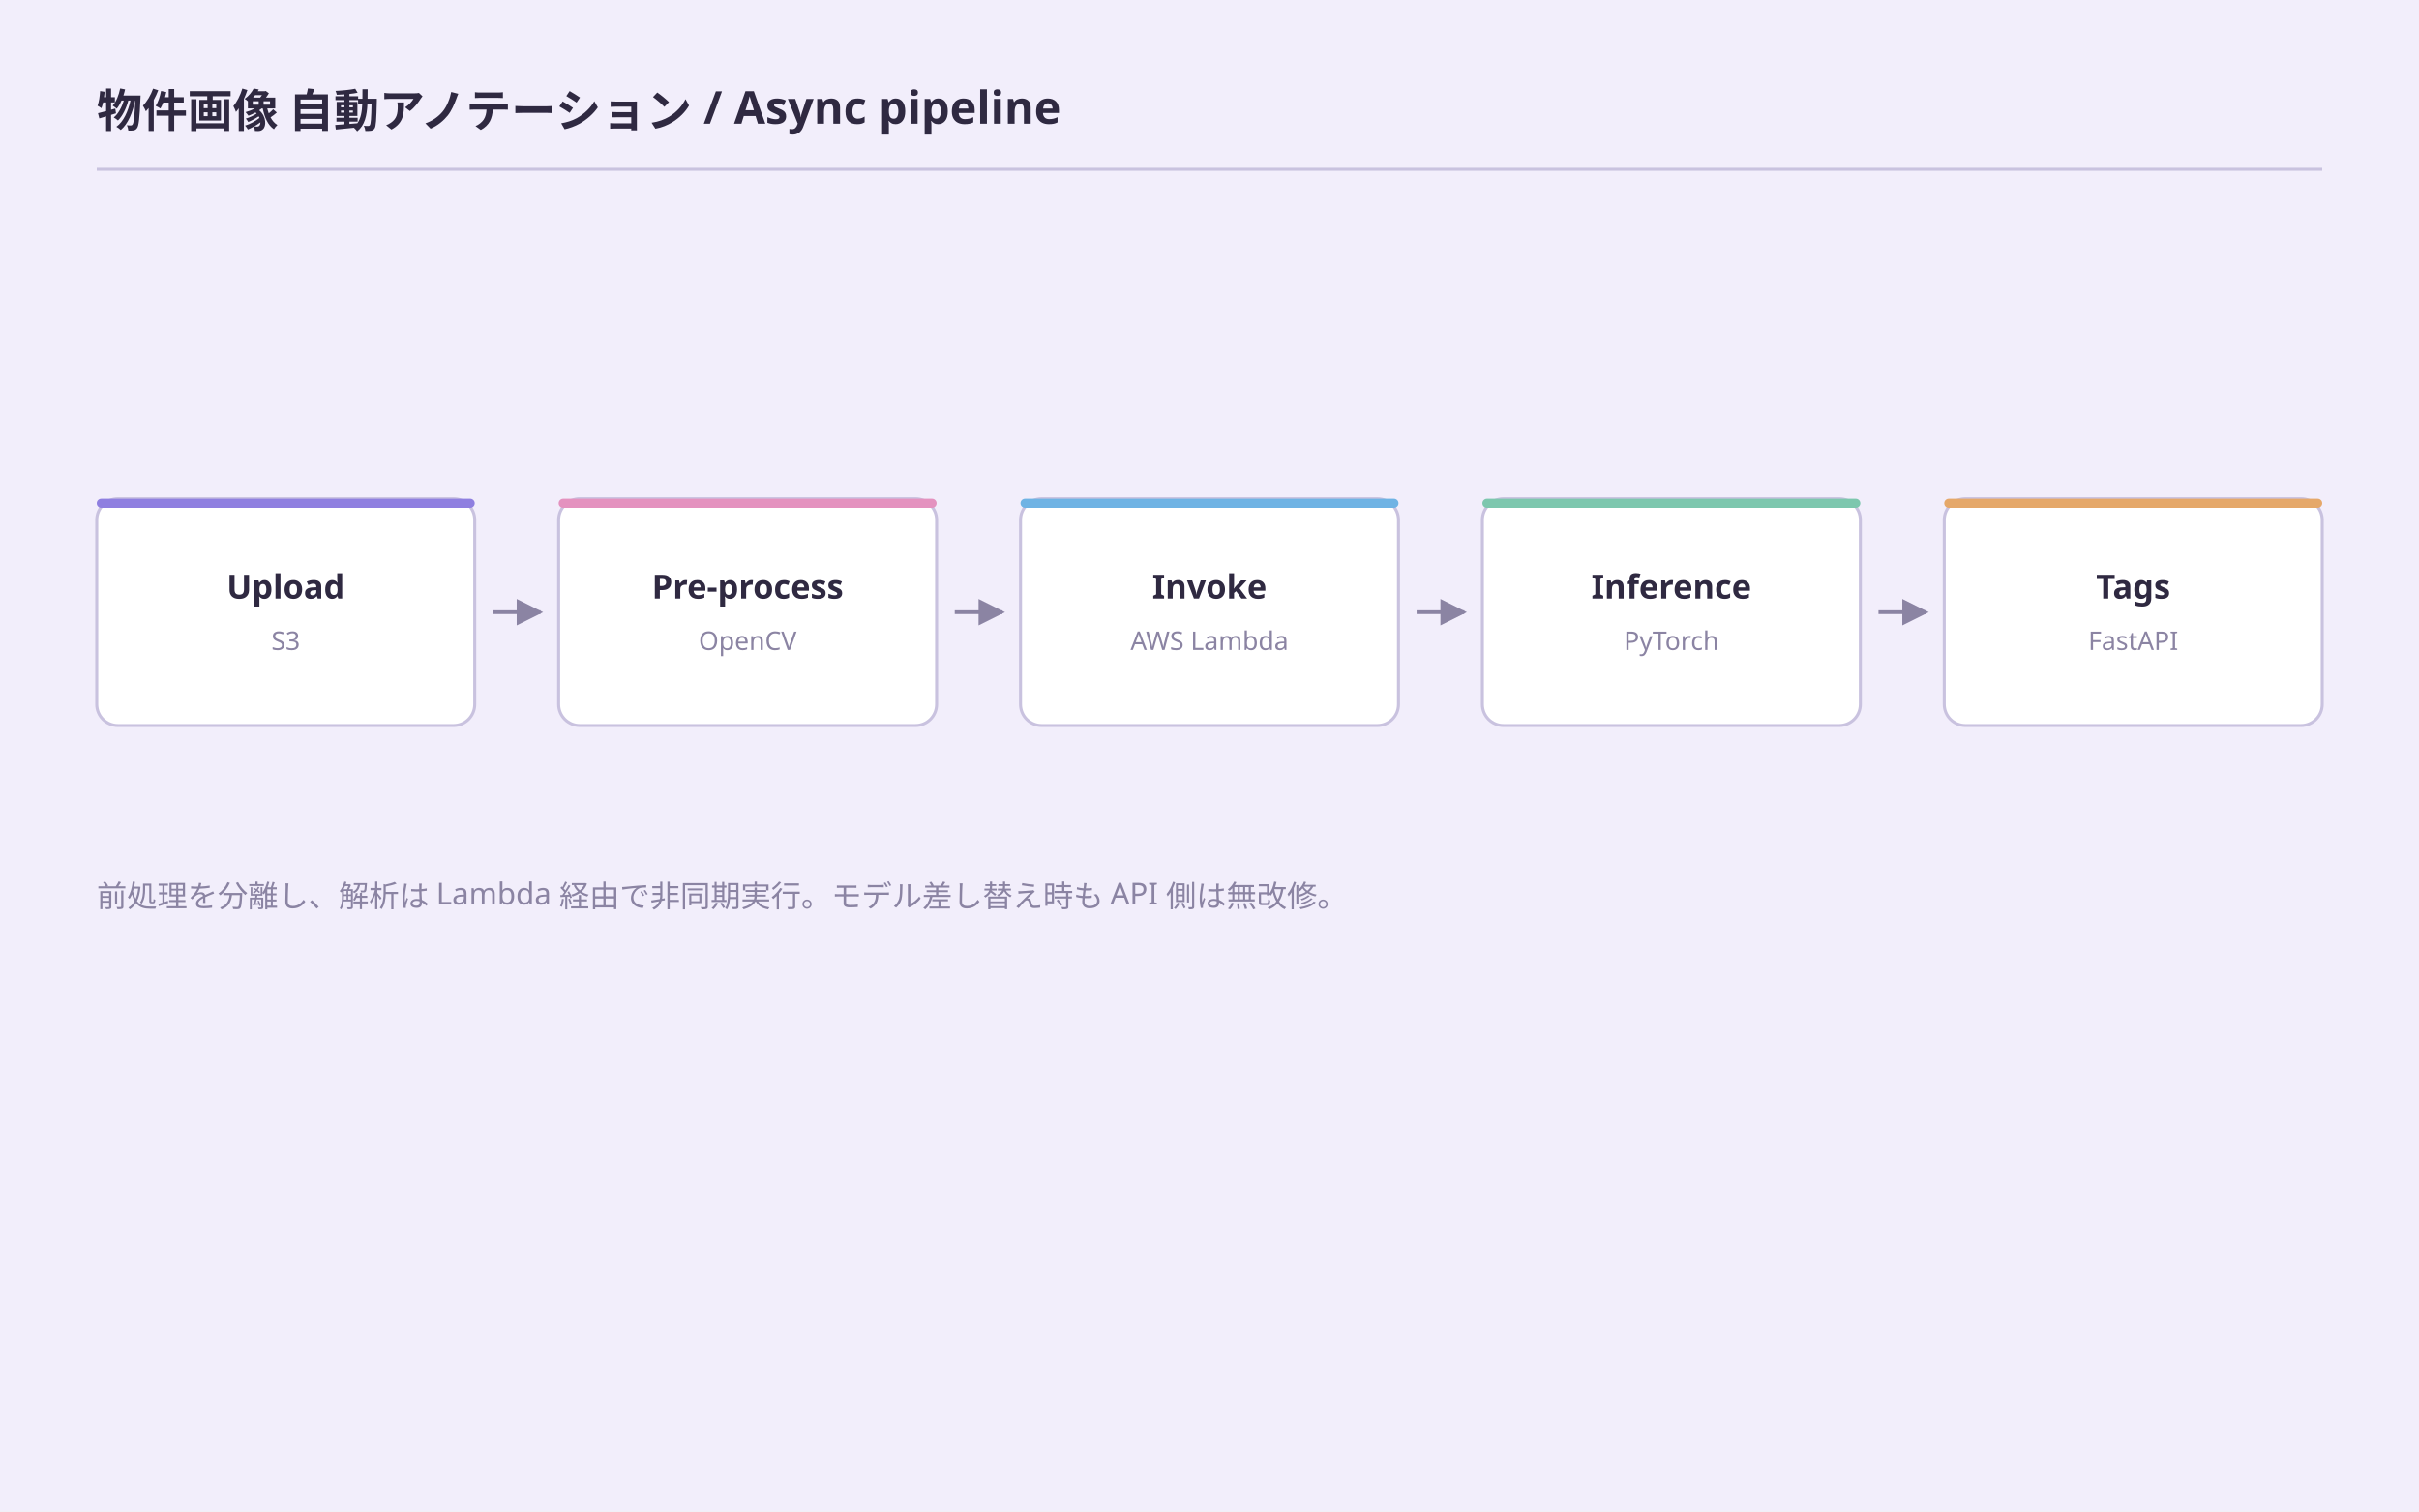
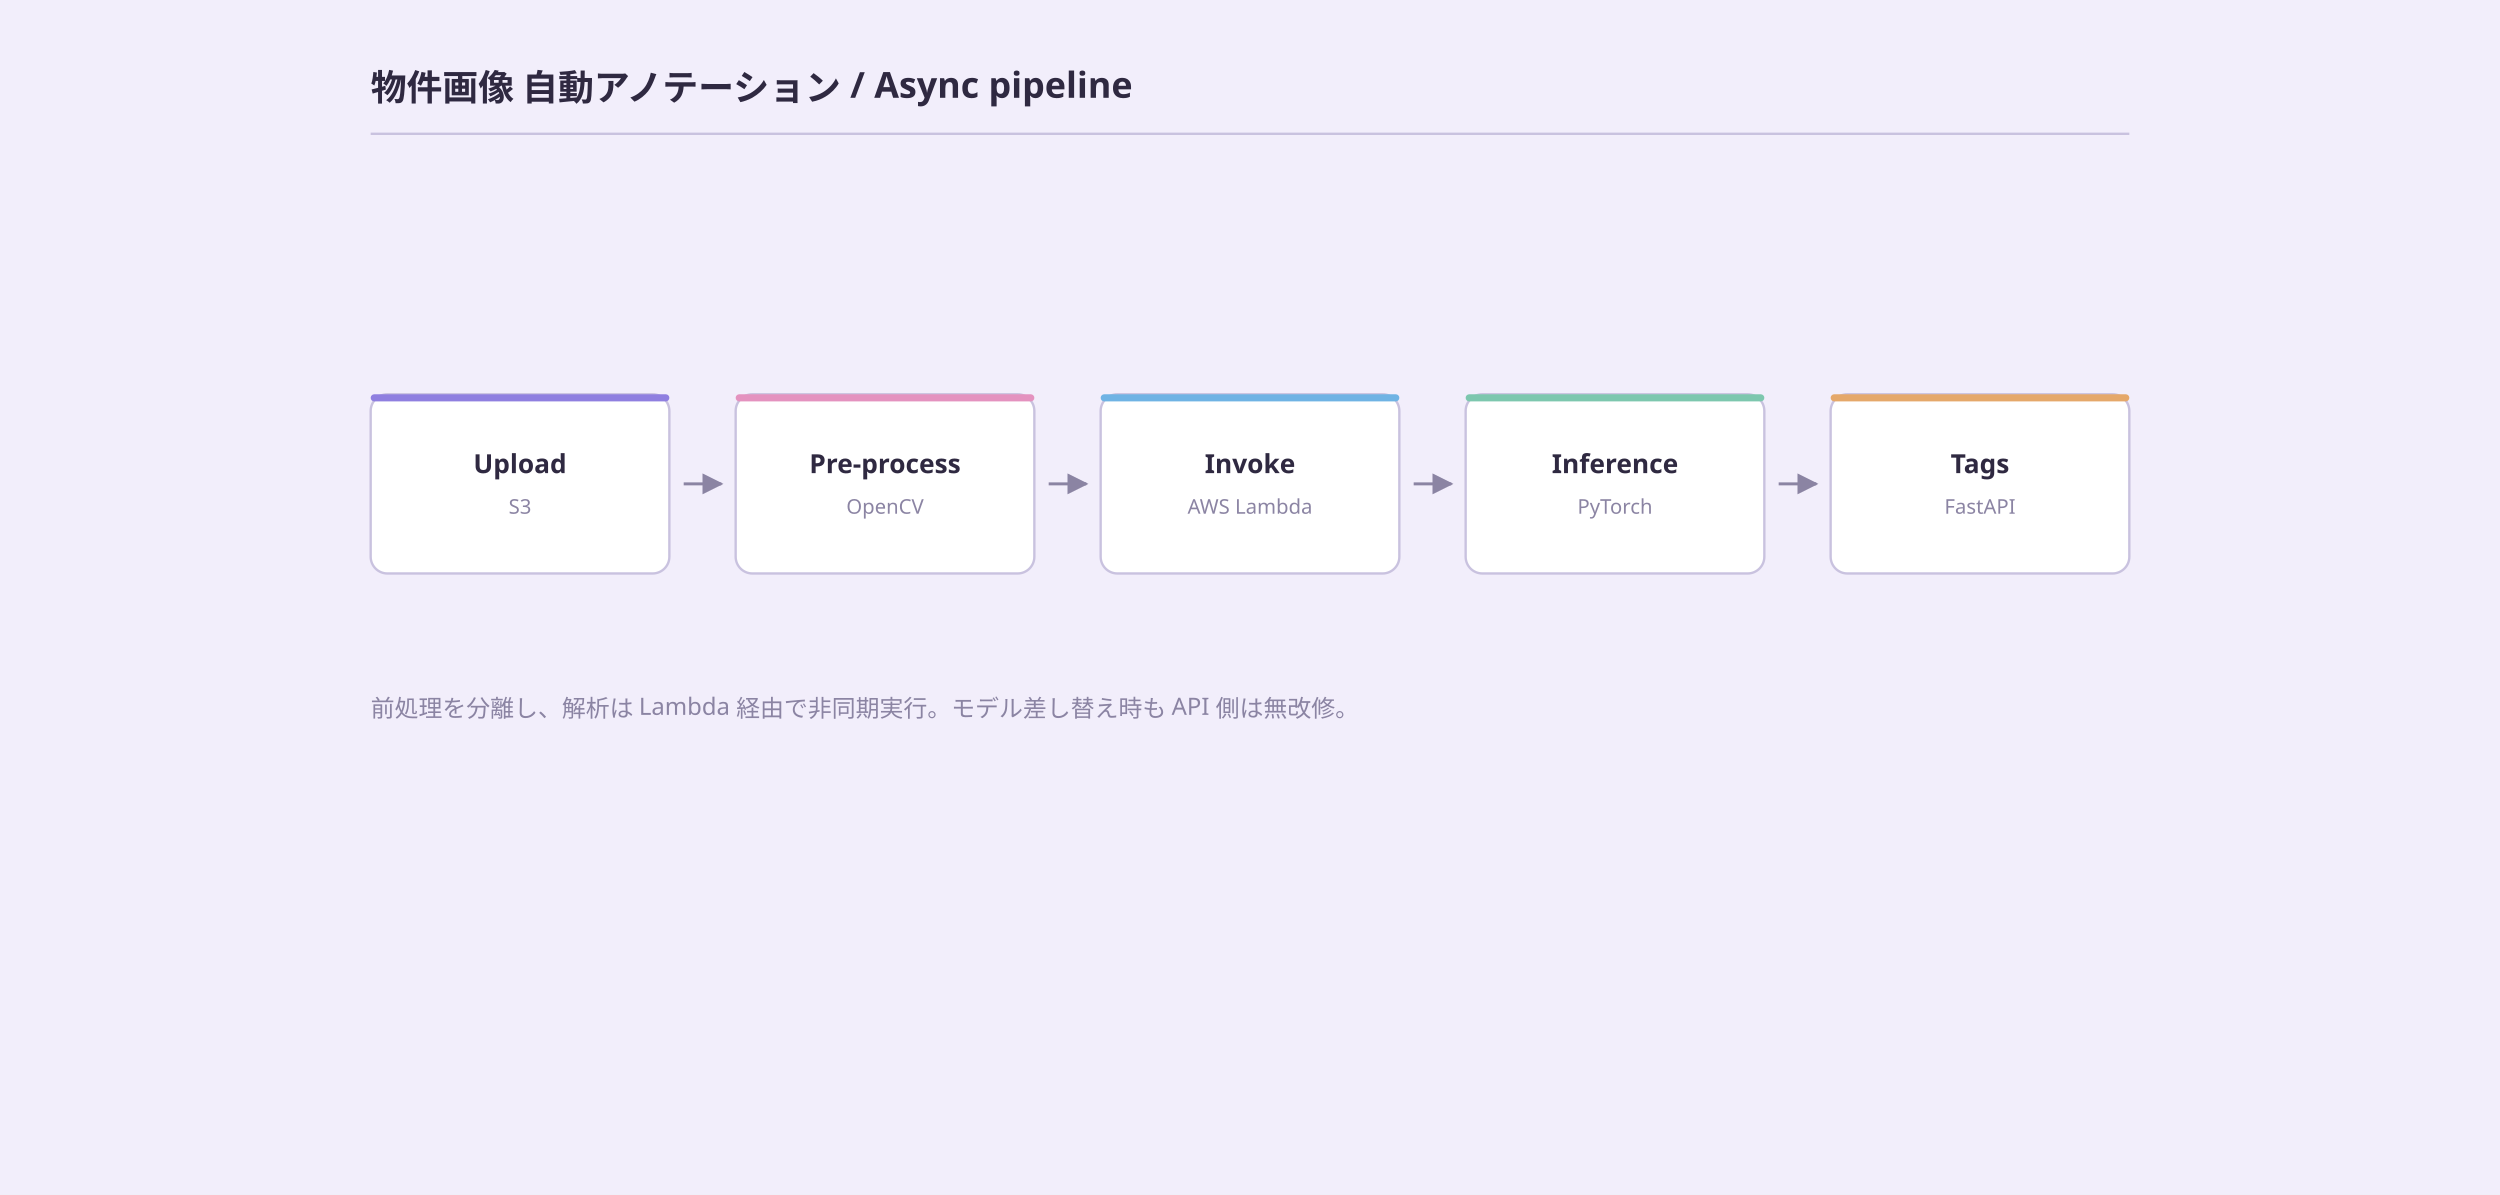
- <svg xmlns="http://www.w3.org/2000/svg" viewBox="0 0 1600 1000" width="1600" height="1000" role="img" aria-label="物件画像 自動アノテーション / Async pipeline">
+ <svg xmlns="http://www.w3.org/2000/svg" viewBox="0 0 1900 908" width="1900" height="908" role="img" aria-label="物件画像 自動アノテーション / Async pipeline">
  <defs>
    <marker id="tip" viewBox="0 0 10 10" refX="9" refY="5" markerWidth="7" markerHeight="7" orient="auto">
      <path d="M0 0 L10 5 L0 10 z" fill="#8b84a3" />
    </marker>
  </defs>
-   <rect width="1600" height="1000" fill="#f2eefb" />
-   <text x="64" y="84" fill="#2f2941" font-family="'Segoe UI',system-ui,sans-serif" font-size="30" font-weight="600" text-anchor="start" letter-spacing="0">物件画像 自動アノテーション / Async pipeline</text>
-   <line x1="64" y1="112" x2="1536" y2="112" stroke="#c9c2df" stroke-width="2" />
-   <rect x="64" y="330" width="250" height="150" rx="14" fill="#ffffff" stroke="#c9c2df" stroke-width="2" />
-   <rect x="64" y="330" width="250" height="6" rx="3" fill="#8f7fe0" />
-   <text x="189" y="396" fill="#2f2941" font-family="'Segoe UI',system-ui,sans-serif" font-size="22" font-weight="600" text-anchor="middle" letter-spacing="0">Upload</text>
-   <text x="189" y="430" fill="#8b84a3" font-family="'Segoe UI',system-ui,sans-serif" font-size="17" font-weight="400" text-anchor="middle" letter-spacing="0">S3</text>
-   <line x1="326" y1="405" x2="357.5" y2="405" stroke="#8b84a3" stroke-width="2.5" marker-end="url(#tip)" />
-   <rect x="369.5" y="330" width="250" height="150" rx="14" fill="#ffffff" stroke="#c9c2df" stroke-width="2" />
-   <rect x="369.5" y="330" width="250" height="6" rx="3" fill="#e492bf" />
-   <text x="494.5" y="396" fill="#2f2941" font-family="'Segoe UI',system-ui,sans-serif" font-size="22" font-weight="600" text-anchor="middle" letter-spacing="0">Pre-process</text>
-   <text x="494.5" y="430" fill="#8b84a3" font-family="'Segoe UI',system-ui,sans-serif" font-size="17" font-weight="400" text-anchor="middle" letter-spacing="0">OpenCV</text>
-   <line x1="631.5" y1="405" x2="663" y2="405" stroke="#8b84a3" stroke-width="2.5" marker-end="url(#tip)" />
-   <rect x="675" y="330" width="250" height="150" rx="14" fill="#ffffff" stroke="#c9c2df" stroke-width="2" />
-   <rect x="675" y="330" width="250" height="6" rx="3" fill="#6fb3e4" />
-   <text x="800" y="396" fill="#2f2941" font-family="'Segoe UI',system-ui,sans-serif" font-size="22" font-weight="600" text-anchor="middle" letter-spacing="0">Invoke</text>
-   <text x="800" y="430" fill="#8b84a3" font-family="'Segoe UI',system-ui,sans-serif" font-size="17" font-weight="400" text-anchor="middle" letter-spacing="0">AWS Lambda</text>
-   <line x1="937" y1="405" x2="968.5" y2="405" stroke="#8b84a3" stroke-width="2.5" marker-end="url(#tip)" />
-   <rect x="980.5" y="330" width="250" height="150" rx="14" fill="#ffffff" stroke="#c9c2df" stroke-width="2" />
-   <rect x="980.5" y="330" width="250" height="6" rx="3" fill="#7dc7ae" />
-   <text x="1105.5" y="396" fill="#2f2941" font-family="'Segoe UI',system-ui,sans-serif" font-size="22" font-weight="600" text-anchor="middle" letter-spacing="0">Inference</text>
-   <text x="1105.5" y="430" fill="#8b84a3" font-family="'Segoe UI',system-ui,sans-serif" font-size="17" font-weight="400" text-anchor="middle" letter-spacing="0">PyTorch</text>
-   <line x1="1242.5" y1="405" x2="1274" y2="405" stroke="#8b84a3" stroke-width="2.5" marker-end="url(#tip)" />
-   <rect x="1286" y="330" width="250" height="150" rx="14" fill="#ffffff" stroke="#c9c2df" stroke-width="2" />
-   <rect x="1286" y="330" width="250" height="6" rx="3" fill="#e5a86a" />
-   <text x="1411" y="396" fill="#2f2941" font-family="'Segoe UI',system-ui,sans-serif" font-size="22" font-weight="600" text-anchor="middle" letter-spacing="0">Tags</text>
-   <text x="1411" y="430" fill="#8b84a3" font-family="'Segoe UI',system-ui,sans-serif" font-size="17" font-weight="400" text-anchor="middle" letter-spacing="0">FastAPI</text>
-   <text x="64" y="600" fill="#8b84a3" font-family="'Segoe UI',system-ui,sans-serif" font-size="20" font-weight="400" text-anchor="start" letter-spacing="0">前処理を分離し、解析は Lambda 経由で非同期実行。モデル差し替え時も API 側は無改修。</text>
+   <rect width="1900" height="908" fill="#f2eefb" />
+   <g transform="translate(223.60 0) scale(0.908)">
+     <text x="64" y="84" fill="#2f2941" font-family="'Segoe UI',system-ui,sans-serif" font-size="30" font-weight="600" text-anchor="start" letter-spacing="0">物件画像 自動アノテーション / Async pipeline</text>
+     <line x1="64" y1="112" x2="1536" y2="112" stroke="#c9c2df" stroke-width="2" />
+     <rect x="64" y="330" width="250" height="150" rx="14" fill="#ffffff" stroke="#c9c2df" stroke-width="2" />
+     <rect x="64" y="330" width="250" height="6" rx="3" fill="#8f7fe0" />
+     <text x="189" y="396" fill="#2f2941" font-family="'Segoe UI',system-ui,sans-serif" font-size="22" font-weight="600" text-anchor="middle" letter-spacing="0">Upload</text>
+     <text x="189" y="430" fill="#8b84a3" font-family="'Segoe UI',system-ui,sans-serif" font-size="17" font-weight="400" text-anchor="middle" letter-spacing="0">S3</text>
+     <line x1="326" y1="405" x2="357.5" y2="405" stroke="#8b84a3" stroke-width="2.5" marker-end="url(#tip)" />
+     <rect x="369.5" y="330" width="250" height="150" rx="14" fill="#ffffff" stroke="#c9c2df" stroke-width="2" />
+     <rect x="369.5" y="330" width="250" height="6" rx="3" fill="#e492bf" />
+     <text x="494.5" y="396" fill="#2f2941" font-family="'Segoe UI',system-ui,sans-serif" font-size="22" font-weight="600" text-anchor="middle" letter-spacing="0">Pre-process</text>
+     <text x="494.5" y="430" fill="#8b84a3" font-family="'Segoe UI',system-ui,sans-serif" font-size="17" font-weight="400" text-anchor="middle" letter-spacing="0">OpenCV</text>
+     <line x1="631.5" y1="405" x2="663" y2="405" stroke="#8b84a3" stroke-width="2.5" marker-end="url(#tip)" />
+     <rect x="675" y="330" width="250" height="150" rx="14" fill="#ffffff" stroke="#c9c2df" stroke-width="2" />
+     <rect x="675" y="330" width="250" height="6" rx="3" fill="#6fb3e4" />
+     <text x="800" y="396" fill="#2f2941" font-family="'Segoe UI',system-ui,sans-serif" font-size="22" font-weight="600" text-anchor="middle" letter-spacing="0">Invoke</text>
+     <text x="800" y="430" fill="#8b84a3" font-family="'Segoe UI',system-ui,sans-serif" font-size="17" font-weight="400" text-anchor="middle" letter-spacing="0">AWS Lambda</text>
+     <line x1="937" y1="405" x2="968.5" y2="405" stroke="#8b84a3" stroke-width="2.5" marker-end="url(#tip)" />
+     <rect x="980.5" y="330" width="250" height="150" rx="14" fill="#ffffff" stroke="#c9c2df" stroke-width="2" />
+     <rect x="980.5" y="330" width="250" height="6" rx="3" fill="#7dc7ae" />
+     <text x="1105.5" y="396" fill="#2f2941" font-family="'Segoe UI',system-ui,sans-serif" font-size="22" font-weight="600" text-anchor="middle" letter-spacing="0">Inference</text>
+     <text x="1105.5" y="430" fill="#8b84a3" font-family="'Segoe UI',system-ui,sans-serif" font-size="17" font-weight="400" text-anchor="middle" letter-spacing="0">PyTorch</text>
+     <line x1="1242.5" y1="405" x2="1274" y2="405" stroke="#8b84a3" stroke-width="2.5" marker-end="url(#tip)" />
+     <rect x="1286" y="330" width="250" height="150" rx="14" fill="#ffffff" stroke="#c9c2df" stroke-width="2" />
+     <rect x="1286" y="330" width="250" height="6" rx="3" fill="#e5a86a" />
+     <text x="1411" y="396" fill="#2f2941" font-family="'Segoe UI',system-ui,sans-serif" font-size="22" font-weight="600" text-anchor="middle" letter-spacing="0">Tags</text>
+     <text x="1411" y="430" fill="#8b84a3" font-family="'Segoe UI',system-ui,sans-serif" font-size="17" font-weight="400" text-anchor="middle" letter-spacing="0">FastAPI</text>
+     <text x="64" y="600" fill="#8b84a3" font-family="'Segoe UI',system-ui,sans-serif" font-size="20" font-weight="400" text-anchor="start" letter-spacing="0">前処理を分離し、解析は Lambda 経由で非同期実行。モデル差し替え時も API 側は無改修。</text>
+   </g>
</svg>
